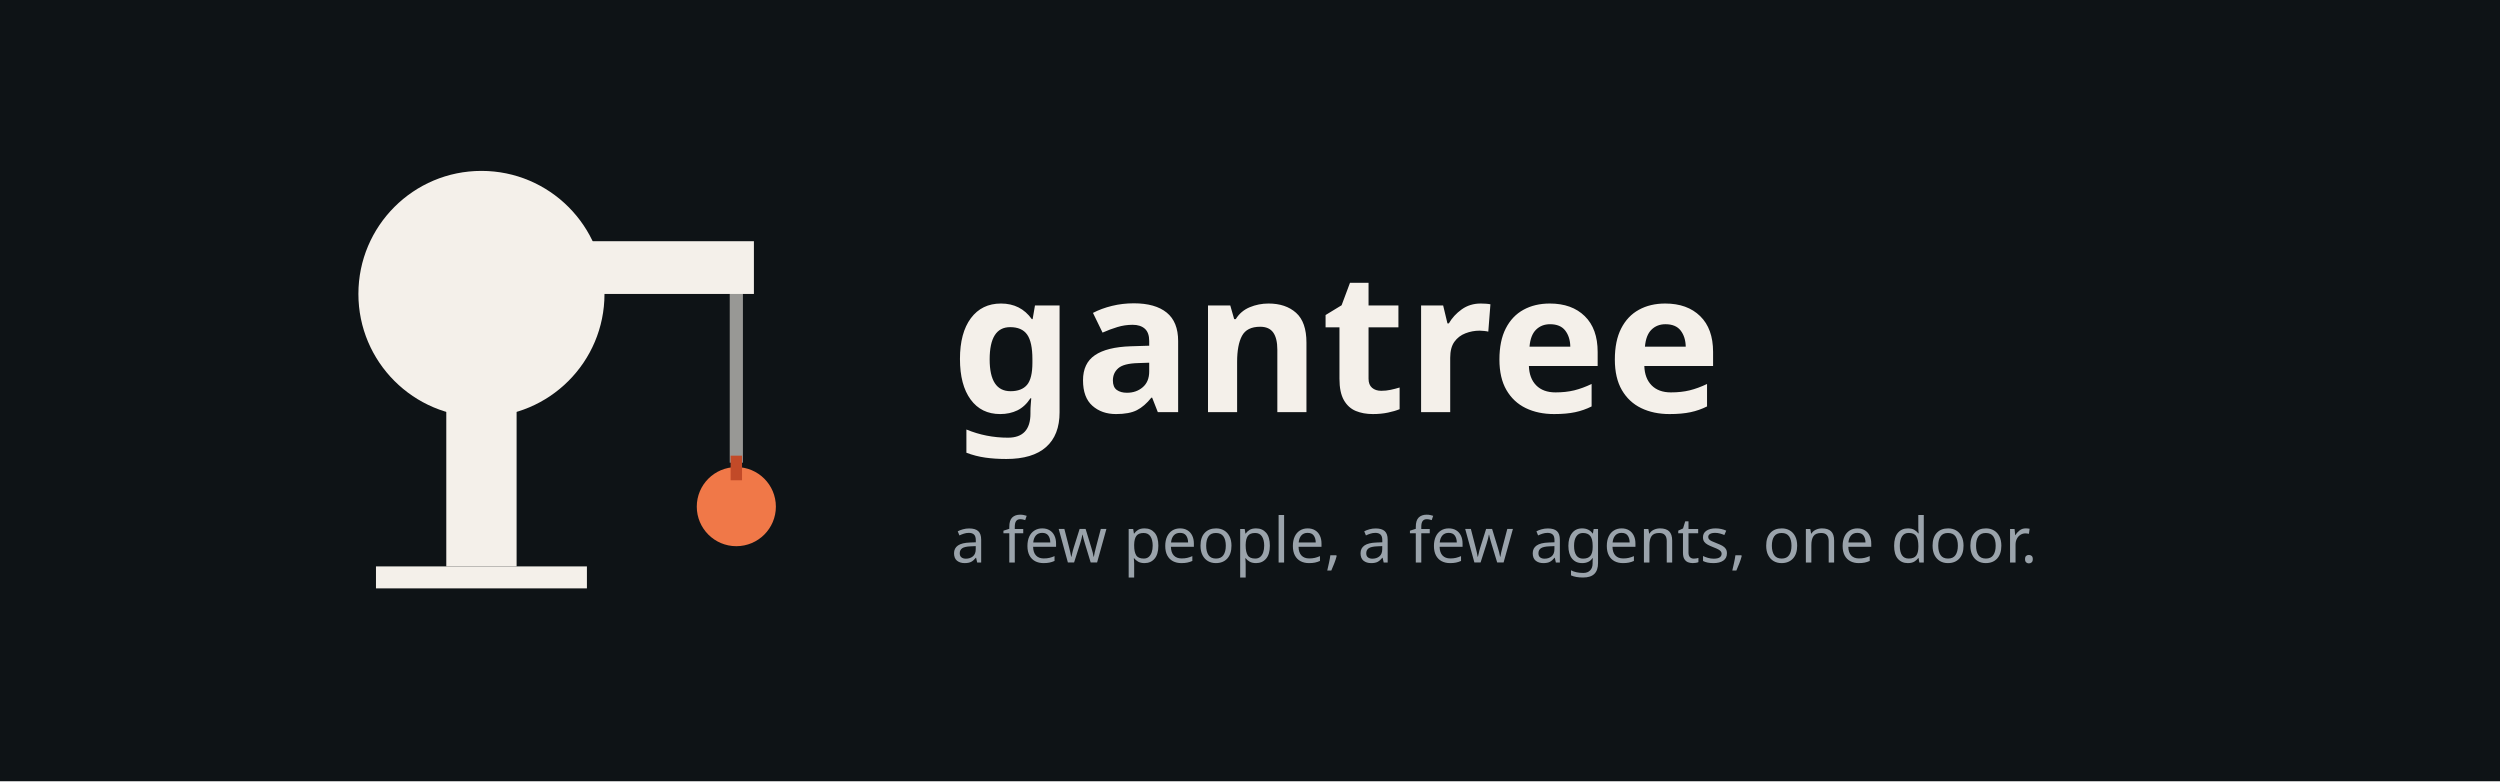
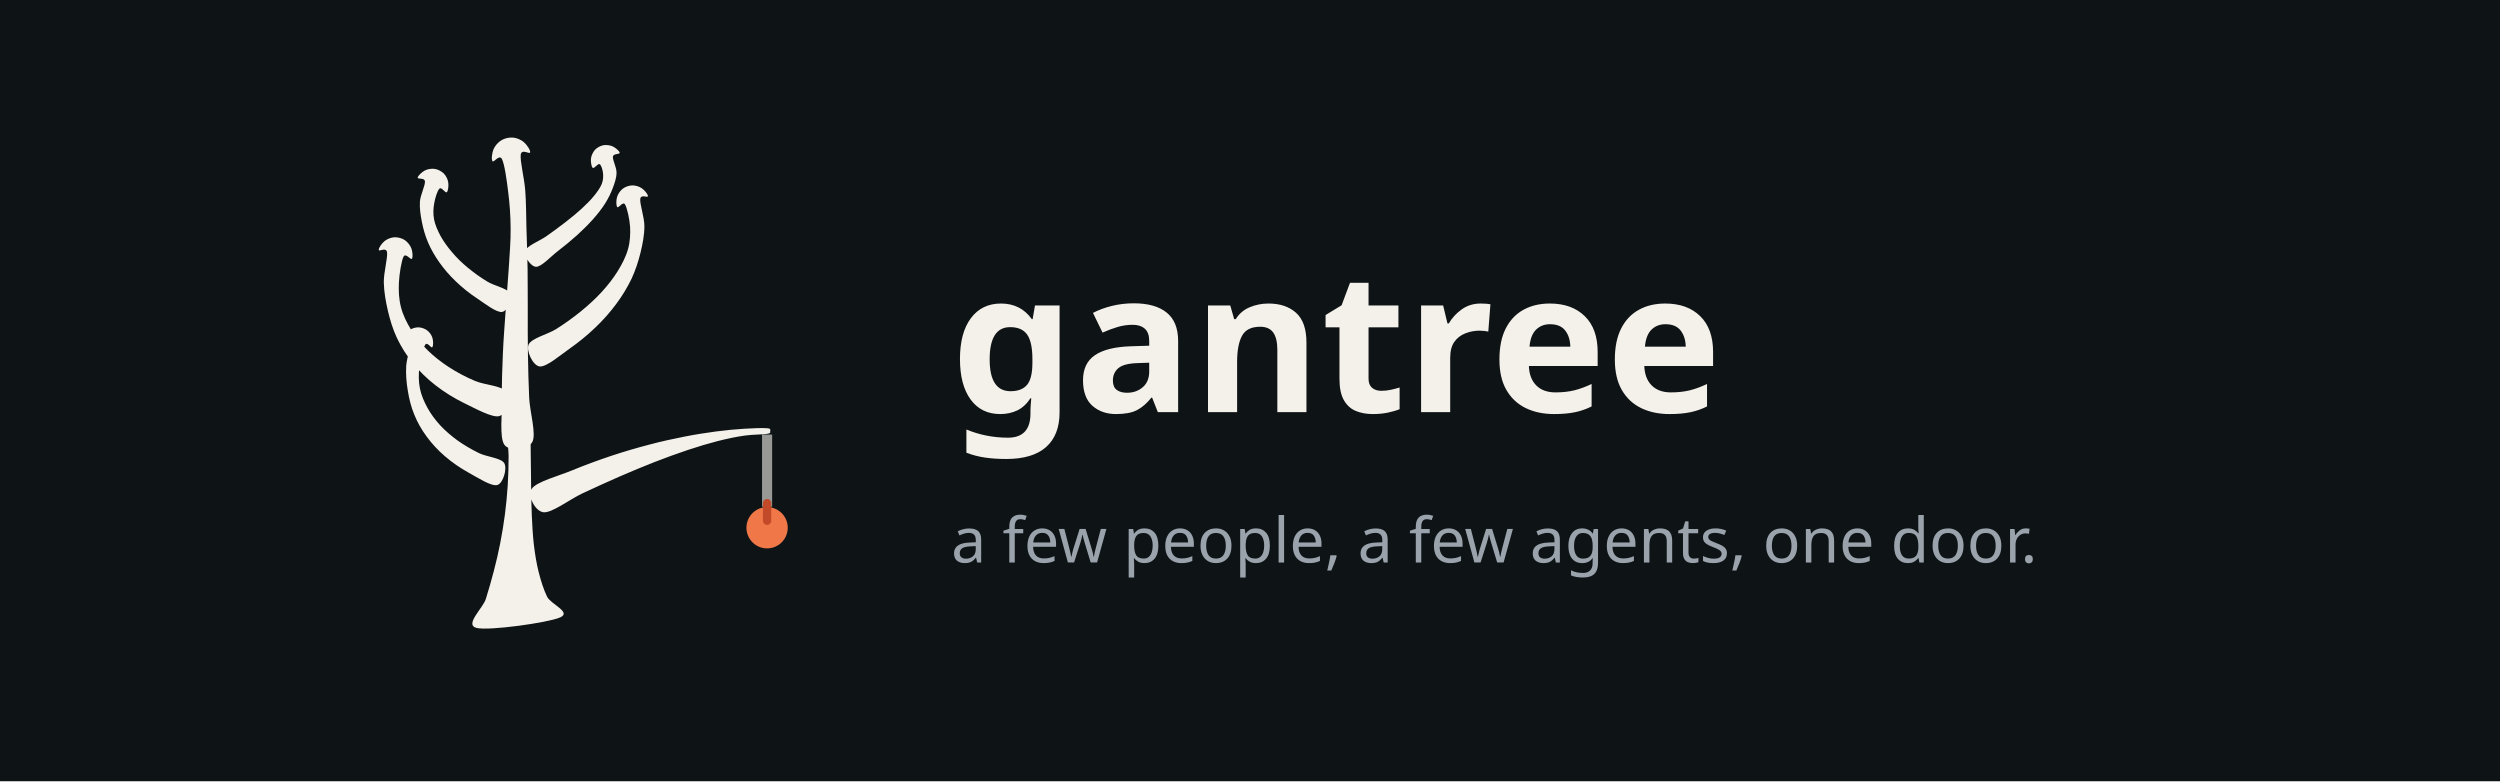
<svg xmlns="http://www.w3.org/2000/svg" width="1280" height="400" viewBox="0 0 1280 400" role="img" aria-label="gantree">
  <rect width="1280" height="400" fill="#0e1316" />
  <g transform="translate(143 56) scale(4.5)">
-     <g fill="#f4f0ea">
-       <circle cx="23" cy="21" r="14" />
-       <rect x="19" y="32" width="8" height="20" />
-       <rect x="27" y="15" width="27" height="6" />
-       <rect x="11" y="52" width="24" height="2.5" />
-     </g>
-     <line x1="52" y1="20.5" x2="52" y2="40.2" stroke="#f4f0ea" stroke-opacity="0.6" stroke-width="1.5" />
-     <circle cx="52" cy="45.2" r="4.5" fill="#f07848" />
-     <rect x="51.35" y="39.4" width="1.3" height="2.8" fill="#c24a28" />
+     <path fill="#f4f0ea" d="M 31.96 57.8 C 33.3 57.21 30.87 56.3 30.46 55.43 C 30.05 54.57 29.75 53.59 29.5 52.6 C 29.25 51.61 29.09 50.56 28.96 49.5 C 28.84 48.43 28.78 47.33 28.73 46.23 C 28.68 45.12 28.67 43.99 28.65 42.85 C 28.63 41.72 28.64 40.56 28.61 39.41 C 28.57 38.25 28.69 36.53 28.45 35.91 C 28.21 35.28 27.59 35.62 27.17 35.65 C 26.76 35.68 26.13 35.46 25.95 36.09 C 25.77 36.73 26.08 38.33 26.09 39.44 C 26.09 40.56 26.06 41.68 25.99 42.79 C 25.92 43.89 25.81 45 25.67 46.09 C 25.53 47.18 25.35 48.26 25.14 49.34 C 24.93 50.41 24.69 51.46 24.41 52.52 C 24.14 53.58 23.83 54.62 23.5 55.7 C 23.17 56.77 21.03 58.64 22.44 59 C 23.85 59.35 30.63 58.4 31.96 57.8 Z M 28.79 37.84 C 29.26 36.95 28.52 34.49 28.43 32.82 C 28.35 31.15 28.32 29.47 28.29 27.82 C 28.26 26.16 28.27 24.51 28.27 22.88 C 28.26 21.26 28.27 19.65 28.25 18.09 C 28.22 16.53 28.17 15 28.12 13.51 C 28.08 12.03 28.09 10.59 27.98 9.19 C 27.87 7.8 27.38 5.87 27.47 5.15 C 27.57 4.44 28.48 5.14 28.54 4.9 C 28.6 4.67 28.17 4.02 27.84 3.74 C 27.51 3.46 27.02 3.24 26.59 3.21 C 26.16 3.17 25.63 3.29 25.26 3.52 C 24.89 3.74 24.54 4.15 24.37 4.54 C 24.21 4.94 24.1 5.71 24.26 5.9 C 24.42 6.08 25.03 5.07 25.33 5.65 C 25.63 6.23 25.88 8.06 26.04 9.38 C 26.21 10.69 26.31 12.09 26.32 13.54 C 26.34 14.98 26.2 16.49 26.11 18.03 C 26.01 19.58 25.87 21.17 25.76 22.79 C 25.65 24.42 25.51 26.08 25.44 27.77 C 25.37 29.45 25.3 31.18 25.33 32.91 C 25.36 34.64 25.03 37.34 25.61 38.16 C 26.18 38.98 28.32 38.73 28.79 37.84 Z M 26.26 20.95 C 25.99 20.37 24.48 20.09 23.68 19.6 C 22.88 19.12 22.14 18.58 21.47 18.03 C 20.8 17.48 20.19 16.89 19.68 16.28 C 19.16 15.68 18.71 15.05 18.36 14.43 C 18.02 13.8 17.73 13.14 17.61 12.52 C 17.49 11.89 17.52 11.25 17.63 10.66 C 17.73 10.08 17.99 9.22 18.23 9.01 C 18.47 8.81 18.89 9.55 19.05 9.43 C 19.22 9.31 19.28 8.65 19.22 8.3 C 19.17 7.94 18.96 7.54 18.7 7.28 C 18.44 7.03 18.03 6.82 17.68 6.77 C 17.32 6.72 16.87 6.79 16.55 6.96 C 16.23 7.13 15.74 7.57 15.75 7.77 C 15.75 7.98 16.53 7.74 16.57 8.19 C 16.62 8.64 16.06 9.71 16 10.48 C 15.95 11.25 16.07 12.02 16.22 12.79 C 16.37 13.57 16.59 14.36 16.92 15.13 C 17.25 15.9 17.69 16.68 18.22 17.42 C 18.74 18.16 19.37 18.89 20.08 19.57 C 20.79 20.25 21.6 20.91 22.48 21.49 C 23.35 22.07 24.7 23.14 25.34 23.05 C 25.97 22.96 26.54 21.52 26.26 20.95 Z M 29.22 17.91 C 29.83 17.92 30.89 16.74 31.66 16.15 C 32.43 15.56 33.17 14.95 33.84 14.35 C 34.5 13.75 35.12 13.14 35.66 12.54 C 36.19 11.94 36.67 11.34 37.05 10.74 C 37.43 10.14 37.72 9.55 37.94 8.96 C 38.16 8.37 38.37 7.79 38.37 7.2 C 38.38 6.6 37.9 5.75 37.96 5.37 C 38.02 5 38.73 5.14 38.73 4.94 C 38.72 4.75 38.24 4.35 37.93 4.21 C 37.62 4.07 37.19 4.02 36.86 4.08 C 36.52 4.15 36.14 4.36 35.91 4.61 C 35.68 4.87 35.5 5.26 35.46 5.6 C 35.42 5.94 35.51 6.55 35.67 6.66 C 35.84 6.76 36.25 6.13 36.44 6.23 C 36.63 6.33 36.79 6.87 36.83 7.24 C 36.87 7.62 36.86 8.04 36.69 8.48 C 36.52 8.91 36.19 9.37 35.81 9.84 C 35.43 10.31 34.94 10.8 34.4 11.3 C 33.86 11.8 33.23 12.31 32.56 12.83 C 31.9 13.35 31.16 13.88 30.39 14.43 C 29.63 14.97 28.18 15.51 27.98 16.09 C 27.79 16.67 28.6 17.9 29.22 17.91 Z M 25.77 32.1 C 25.31 31.43 23.33 31.36 22.25 30.89 C 21.16 30.43 20.17 29.89 19.27 29.31 C 18.37 28.72 17.56 28.08 16.85 27.38 C 16.14 26.68 15.53 25.92 15.02 25.11 C 14.52 24.3 14.08 23.43 13.85 22.53 C 13.61 21.62 13.56 20.65 13.61 19.68 C 13.66 18.72 13.9 17.2 14.14 16.75 C 14.39 16.3 14.94 17.16 15.08 17 C 15.23 16.84 15.16 16.16 15.02 15.8 C 14.88 15.44 14.58 15.07 14.26 14.86 C 13.94 14.66 13.48 14.53 13.1 14.55 C 12.71 14.57 12.27 14.75 11.97 14.99 C 11.67 15.23 11.27 15.79 11.32 16 C 11.36 16.21 12.16 15.64 12.26 16.25 C 12.35 16.86 11.88 18.55 11.89 19.66 C 11.91 20.77 12.11 21.84 12.35 22.9 C 12.6 23.95 12.91 25 13.38 26 C 13.85 26.99 14.46 27.97 15.19 28.87 C 15.92 29.77 16.79 30.63 17.77 31.39 C 18.75 32.15 19.86 32.85 21.07 33.44 C 22.28 34.02 24.24 35.12 25.03 34.9 C 25.81 34.68 26.24 32.77 25.77 32.1 Z M 29.63 29.25 C 30.4 29.33 31.96 27.97 33.01 27.24 C 34.06 26.5 35.06 25.69 35.94 24.84 C 36.83 24 37.63 23.09 38.32 22.16 C 39.01 21.24 39.6 20.26 40.07 19.29 C 40.53 18.31 40.85 17.3 41.1 16.3 C 41.34 15.3 41.54 14.3 41.54 13.28 C 41.54 12.27 41 10.76 41.07 10.19 C 41.14 9.62 41.91 10.09 41.94 9.88 C 41.97 9.68 41.55 9.18 41.25 8.98 C 40.95 8.77 40.51 8.64 40.15 8.65 C 39.79 8.66 39.36 8.81 39.07 9.03 C 38.79 9.25 38.53 9.63 38.43 9.97 C 38.32 10.32 38.31 10.98 38.46 11.12 C 38.61 11.26 39.09 10.44 39.33 10.81 C 39.57 11.18 39.85 12.48 39.91 13.33 C 39.96 14.18 39.91 15.07 39.67 15.92 C 39.43 16.77 38.99 17.62 38.49 18.43 C 37.98 19.24 37.36 20.04 36.66 20.8 C 35.96 21.56 35.16 22.29 34.3 22.99 C 33.44 23.69 32.5 24.36 31.51 24.99 C 30.52 25.61 28.69 26.04 28.37 26.75 C 28.06 27.46 28.85 29.17 29.63 29.25 Z M 25.6 40.26 C 25.25 39.66 23.6 39.54 22.72 39.11 C 21.83 38.67 21.01 38.19 20.28 37.67 C 19.55 37.14 18.89 36.57 18.32 35.96 C 17.75 35.34 17.26 34.68 16.87 33.98 C 16.49 33.28 16.15 32.53 16 31.75 C 15.84 30.98 15.84 30.14 15.94 29.31 C 16.04 28.48 16.36 27.16 16.6 26.78 C 16.85 26.41 17.26 27.19 17.4 27.07 C 17.54 26.94 17.52 26.34 17.43 26.02 C 17.34 25.7 17.1 25.35 16.83 25.15 C 16.57 24.95 16.18 24.81 15.84 24.8 C 15.51 24.79 15.11 24.91 14.84 25.1 C 14.56 25.29 14.17 25.75 14.2 25.93 C 14.22 26.12 14.96 25.68 15 26.22 C 15.04 26.76 14.51 28.22 14.44 29.18 C 14.38 30.15 14.47 31.08 14.62 32 C 14.77 32.93 14.99 33.84 15.35 34.71 C 15.7 35.58 16.18 36.44 16.77 37.23 C 17.35 38.02 18.05 38.79 18.85 39.47 C 19.65 40.16 20.56 40.79 21.55 41.34 C 22.54 41.88 24.12 42.92 24.8 42.74 C 25.47 42.56 25.95 40.87 25.6 40.26 Z M 30.07 45.84 C 31.03 45.93 33.03 44.38 34.47 43.7 C 35.91 43.03 37.33 42.38 38.7 41.78 C 40.07 41.19 41.42 40.62 42.71 40.12 C 44 39.62 45.26 39.16 46.46 38.76 C 47.65 38.36 48.8 38.02 49.88 37.74 C 50.96 37.47 51.98 37.25 52.92 37.12 C 53.85 36.98 55.01 37.01 55.49 36.92 C 55.98 36.84 55.85 36.71 55.85 36.61 C 55.85 36.5 56.01 36.32 55.51 36.28 C 55 36.23 53.81 36.28 52.84 36.34 C 51.87 36.4 50.8 36.5 49.67 36.65 C 48.54 36.8 47.32 36.99 46.06 37.24 C 44.79 37.49 43.45 37.78 42.07 38.15 C 40.69 38.51 39.25 38.93 37.8 39.41 C 36.34 39.9 34.83 40.45 33.32 41.07 C 31.81 41.7 29.27 42.36 28.73 43.16 C 28.19 43.95 29.11 45.75 30.07 45.84 Z" />
+     <line x1="55.5" y1="37" x2="55.5" y2="45.2" stroke="#f4f0ea" stroke-opacity="0.6" stroke-width="1.15" />
+     <circle cx="55.5" cy="47.6" r="2.35" fill="#f07848" />
+     <path d="M55.5 44.8 V46.8" fill="none" stroke="#c24a28" stroke-width="0.95" stroke-linecap="round" />
  </g>
  <text x="487" y="211" fill="#f4f0ea" font-family="ui-sans-serif, system-ui, sans-serif" font-size="100" font-weight="600">gantree</text>
  <text x="487" y="288" fill="#9aa3ab" font-family="ui-sans-serif, system-ui, sans-serif" font-size="32" font-weight="400">a few people, a few agents, one door.</text>
</svg>
